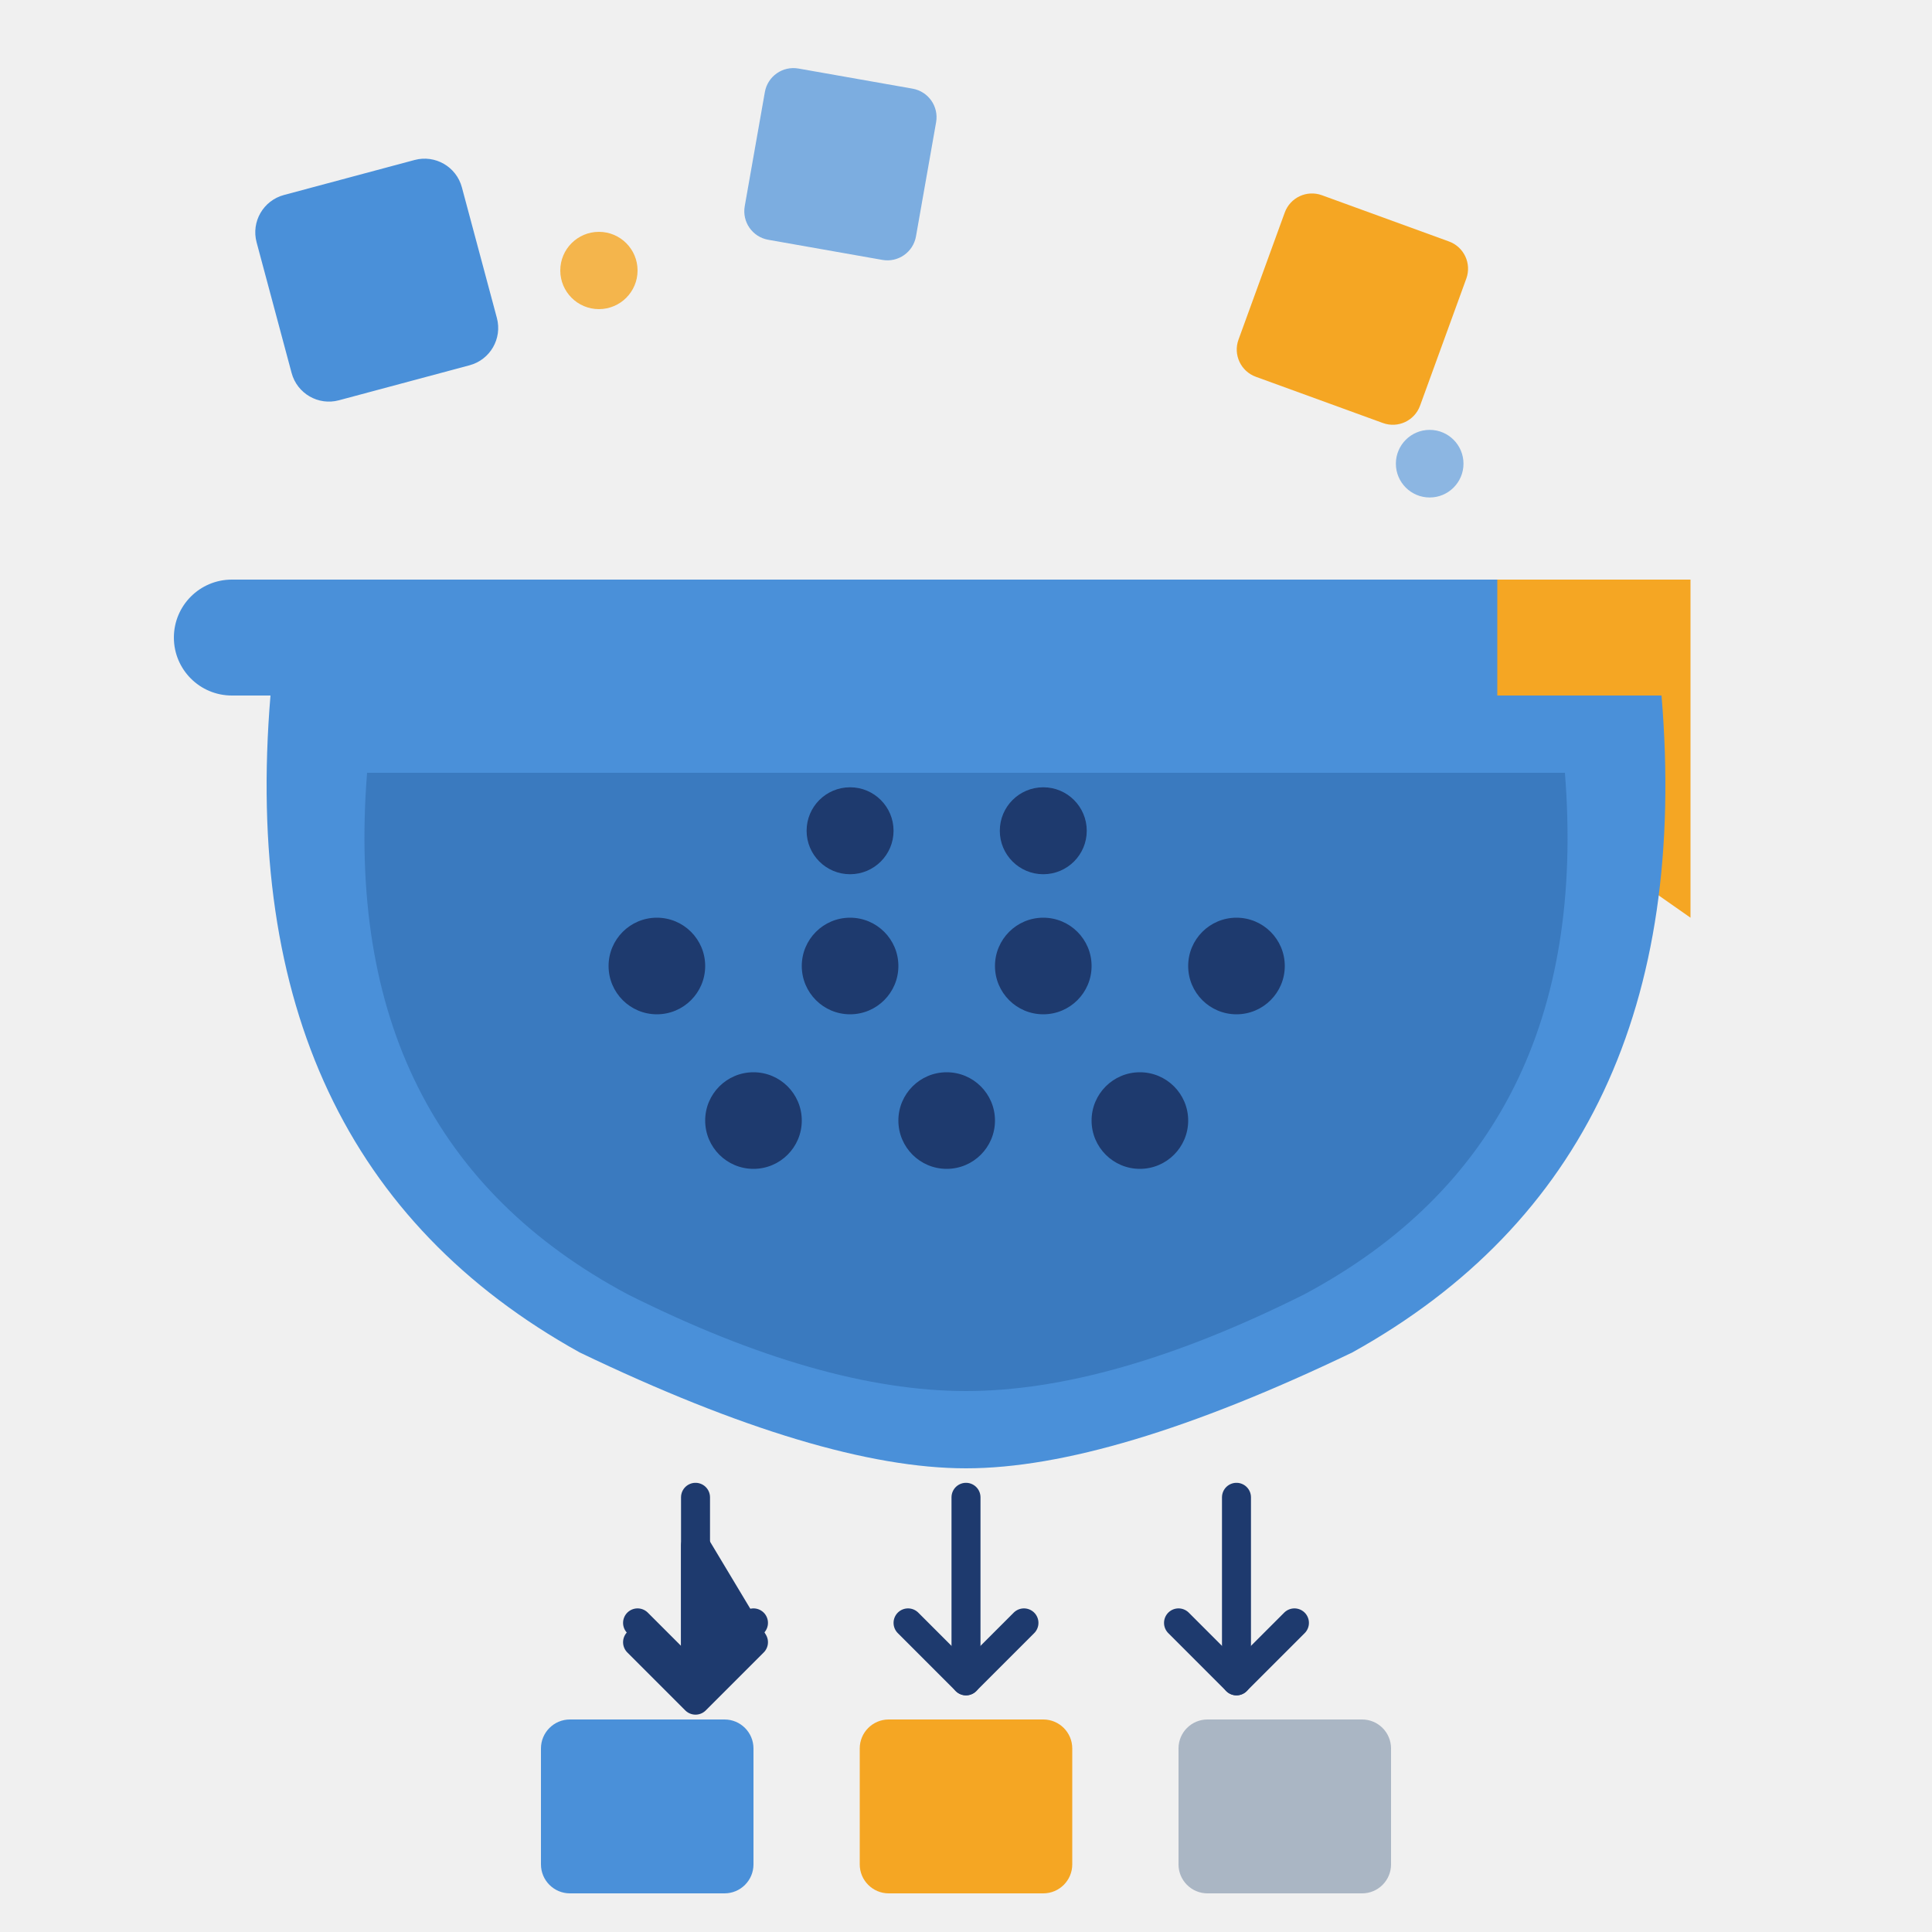
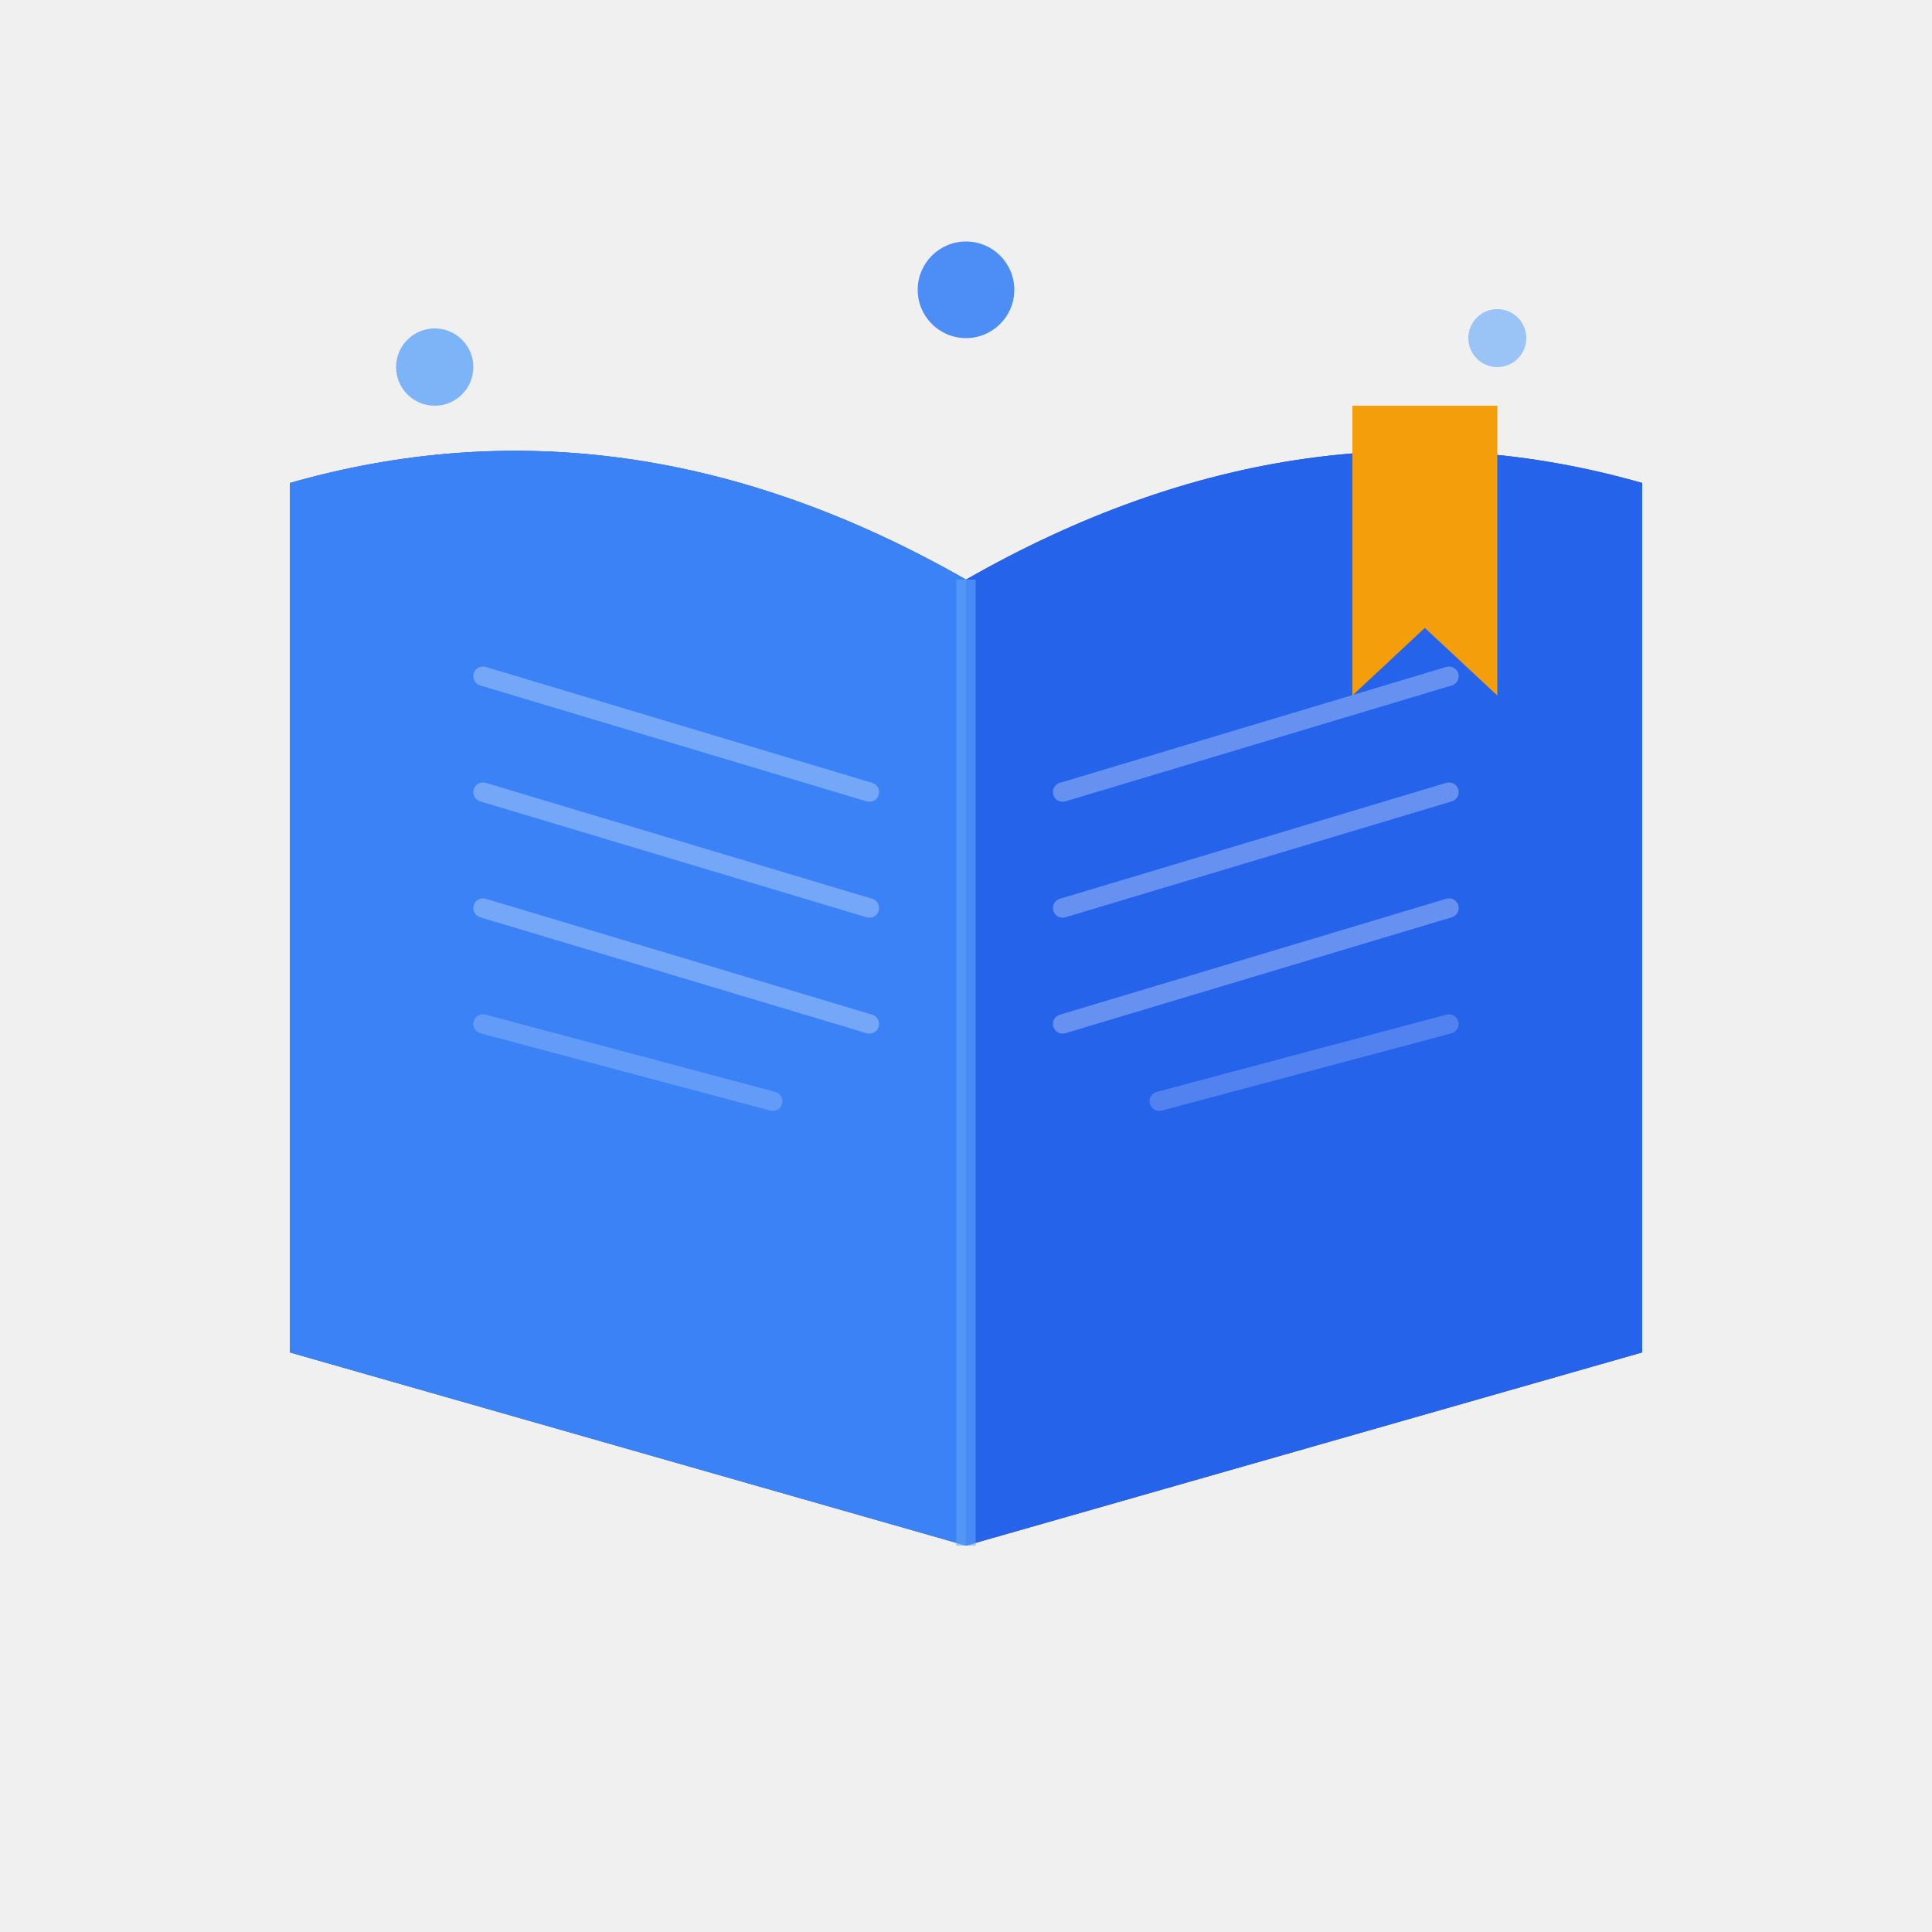
<svg xmlns="http://www.w3.org/2000/svg" viewBox="0 0 200 200" fill="none">
-   <rect x="28" y="18" width="22" height="22" rx="4" fill="#4A90D9" transform="rotate(-15 39 29)" />
-   <rect x="78" y="8" width="18" height="18" rx="3" fill="#4A90D9" opacity="0.7" transform="rotate(10 87 17)" />
-   <rect x="130" y="22" width="20" height="20" rx="3" fill="#F5A623" transform="rotate(20 140 32)" />
-   <circle cx="62" cy="28" r="4" fill="#F5A623" opacity="0.8" />
-   <circle cx="148" cy="48" r="3.5" fill="#4A90D9" opacity="0.6" />
-   <rect x="18" y="60" width="150" height="12" rx="6" fill="#4A90D9" />
-   <path d="M155 60 L175 60 L175 95 L165 88 L155 95 Z" fill="#F5A623" />
-   <path d="M28 72 Q24 120 60 140 Q85 152 100 152 Q115 152 140 140 Q176 120 172 72 Z" fill="#4A90D9" />
-   <path d="M38 80 Q35 118 65 134 Q85 144 100 144 Q115 144 135 134 Q165 118 162 80 Z" fill="#3A7ABF" />
-   <circle cx="68" cy="100" r="5" fill="#1E3A6E" />
-   <circle cx="88" cy="100" r="5" fill="#1E3A6E" />
-   <circle cx="108" cy="100" r="5" fill="#1E3A6E" />
-   <circle cx="128" cy="100" r="5" fill="#1E3A6E" />
-   <circle cx="78" cy="116" r="5" fill="#1E3A6E" />
-   <circle cx="98" cy="116" r="5" fill="#1E3A6E" />
-   <circle cx="118" cy="116" r="5" fill="#1E3A6E" />
-   <circle cx="88" cy="86" r="4.5" fill="#1E3A6E" />
-   <circle cx="108" cy="86" r="4.5" fill="#1E3A6E" />
-   <g fill="#1E3A6E">
-     <path d="M72 160 L72 176 L66 170 L72 176 L78 170 Z" stroke="#1E3A6E" stroke-width="3" stroke-linecap="round" stroke-linejoin="round" />
-     <line x1="72" y1="155" x2="72" y2="174" stroke="#1E3A6E" stroke-width="3" stroke-linecap="round" />
-     <path d="M72 174 L66 168 M72 174 L78 168" stroke="#1E3A6E" stroke-width="3" stroke-linecap="round" />
-   </g>
-   <g fill="#1E3A6E">
-     <line x1="100" y1="155" x2="100" y2="174" stroke="#1E3A6E" stroke-width="3" stroke-linecap="round" />
-     <path d="M100 174 L94 168 M100 174 L106 168" stroke="#1E3A6E" stroke-width="3" stroke-linecap="round" />
-   </g>
-   <g fill="#1E3A6E">
-     <line x1="128" y1="155" x2="128" y2="174" stroke="#1E3A6E" stroke-width="3" stroke-linecap="round" />
-     <path d="M128 174 L122 168 M128 174 L134 168" stroke="#1E3A6E" stroke-width="3" stroke-linecap="round" />
-   </g>
-   <rect x="56" y="178" width="22" height="18" rx="3" fill="#4A90D9" />
-   <rect x="89" y="178" width="22" height="18" rx="3" fill="#F5A623" />
-   <rect x="122" y="178" width="22" height="18" rx="3" fill="#8B9CB0" opacity="0.7" />
+   <path d="M100 160 L30 140 L30 50 Q65 40 100 60 Q135 40 170 50 L170 140 Z" fill="#1E3A6E" opacity="0.9" />
+   <path d="M100 160 L30 140 L30 50 Q65 40 100 60 Z" fill="#3B82F6" />
+   <path d="M100 160 L170 140 L170 50 Q135 40 100 60 Z" fill="#2563EB" />
+   <line x1="50" y1="70" x2="90" y2="82" stroke="white" stroke-width="2" opacity="0.3" stroke-linecap="round" />
+   <line x1="50" y1="82" x2="90" y2="94" stroke="white" stroke-width="2" opacity="0.3" stroke-linecap="round" />
+   <line x1="50" y1="94" x2="90" y2="106" stroke="white" stroke-width="2" opacity="0.3" stroke-linecap="round" />
+   <line x1="50" y1="106" x2="80" y2="114" stroke="white" stroke-width="2" opacity="0.2" stroke-linecap="round" />
+   <line x1="110" y1="82" x2="150" y2="70" stroke="white" stroke-width="2" opacity="0.3" stroke-linecap="round" />
+   <line x1="110" y1="94" x2="150" y2="82" stroke="white" stroke-width="2" opacity="0.3" stroke-linecap="round" />
+   <line x1="110" y1="106" x2="150" y2="94" stroke="white" stroke-width="2" opacity="0.3" stroke-linecap="round" />
+   <line x1="120" y1="114" x2="150" y2="106" stroke="white" stroke-width="2" opacity="0.2" stroke-linecap="round" />
+   <line x1="100" y1="60" x2="100" y2="160" stroke="#60A5FA" stroke-width="2" opacity="0.6" />
+   <circle cx="45" cy="38" r="4" fill="#60A5FA" opacity="0.8" />
+   <circle cx="155" cy="35" r="3" fill="#60A5FA" opacity="0.6" />
+   <circle cx="100" cy="30" r="5" fill="#3B82F6" opacity="0.9" />
+   <path d="M140 42 L155 42 L155 72 L147.5 65 L140 72 Z" fill="#F59E0B" />
</svg>
